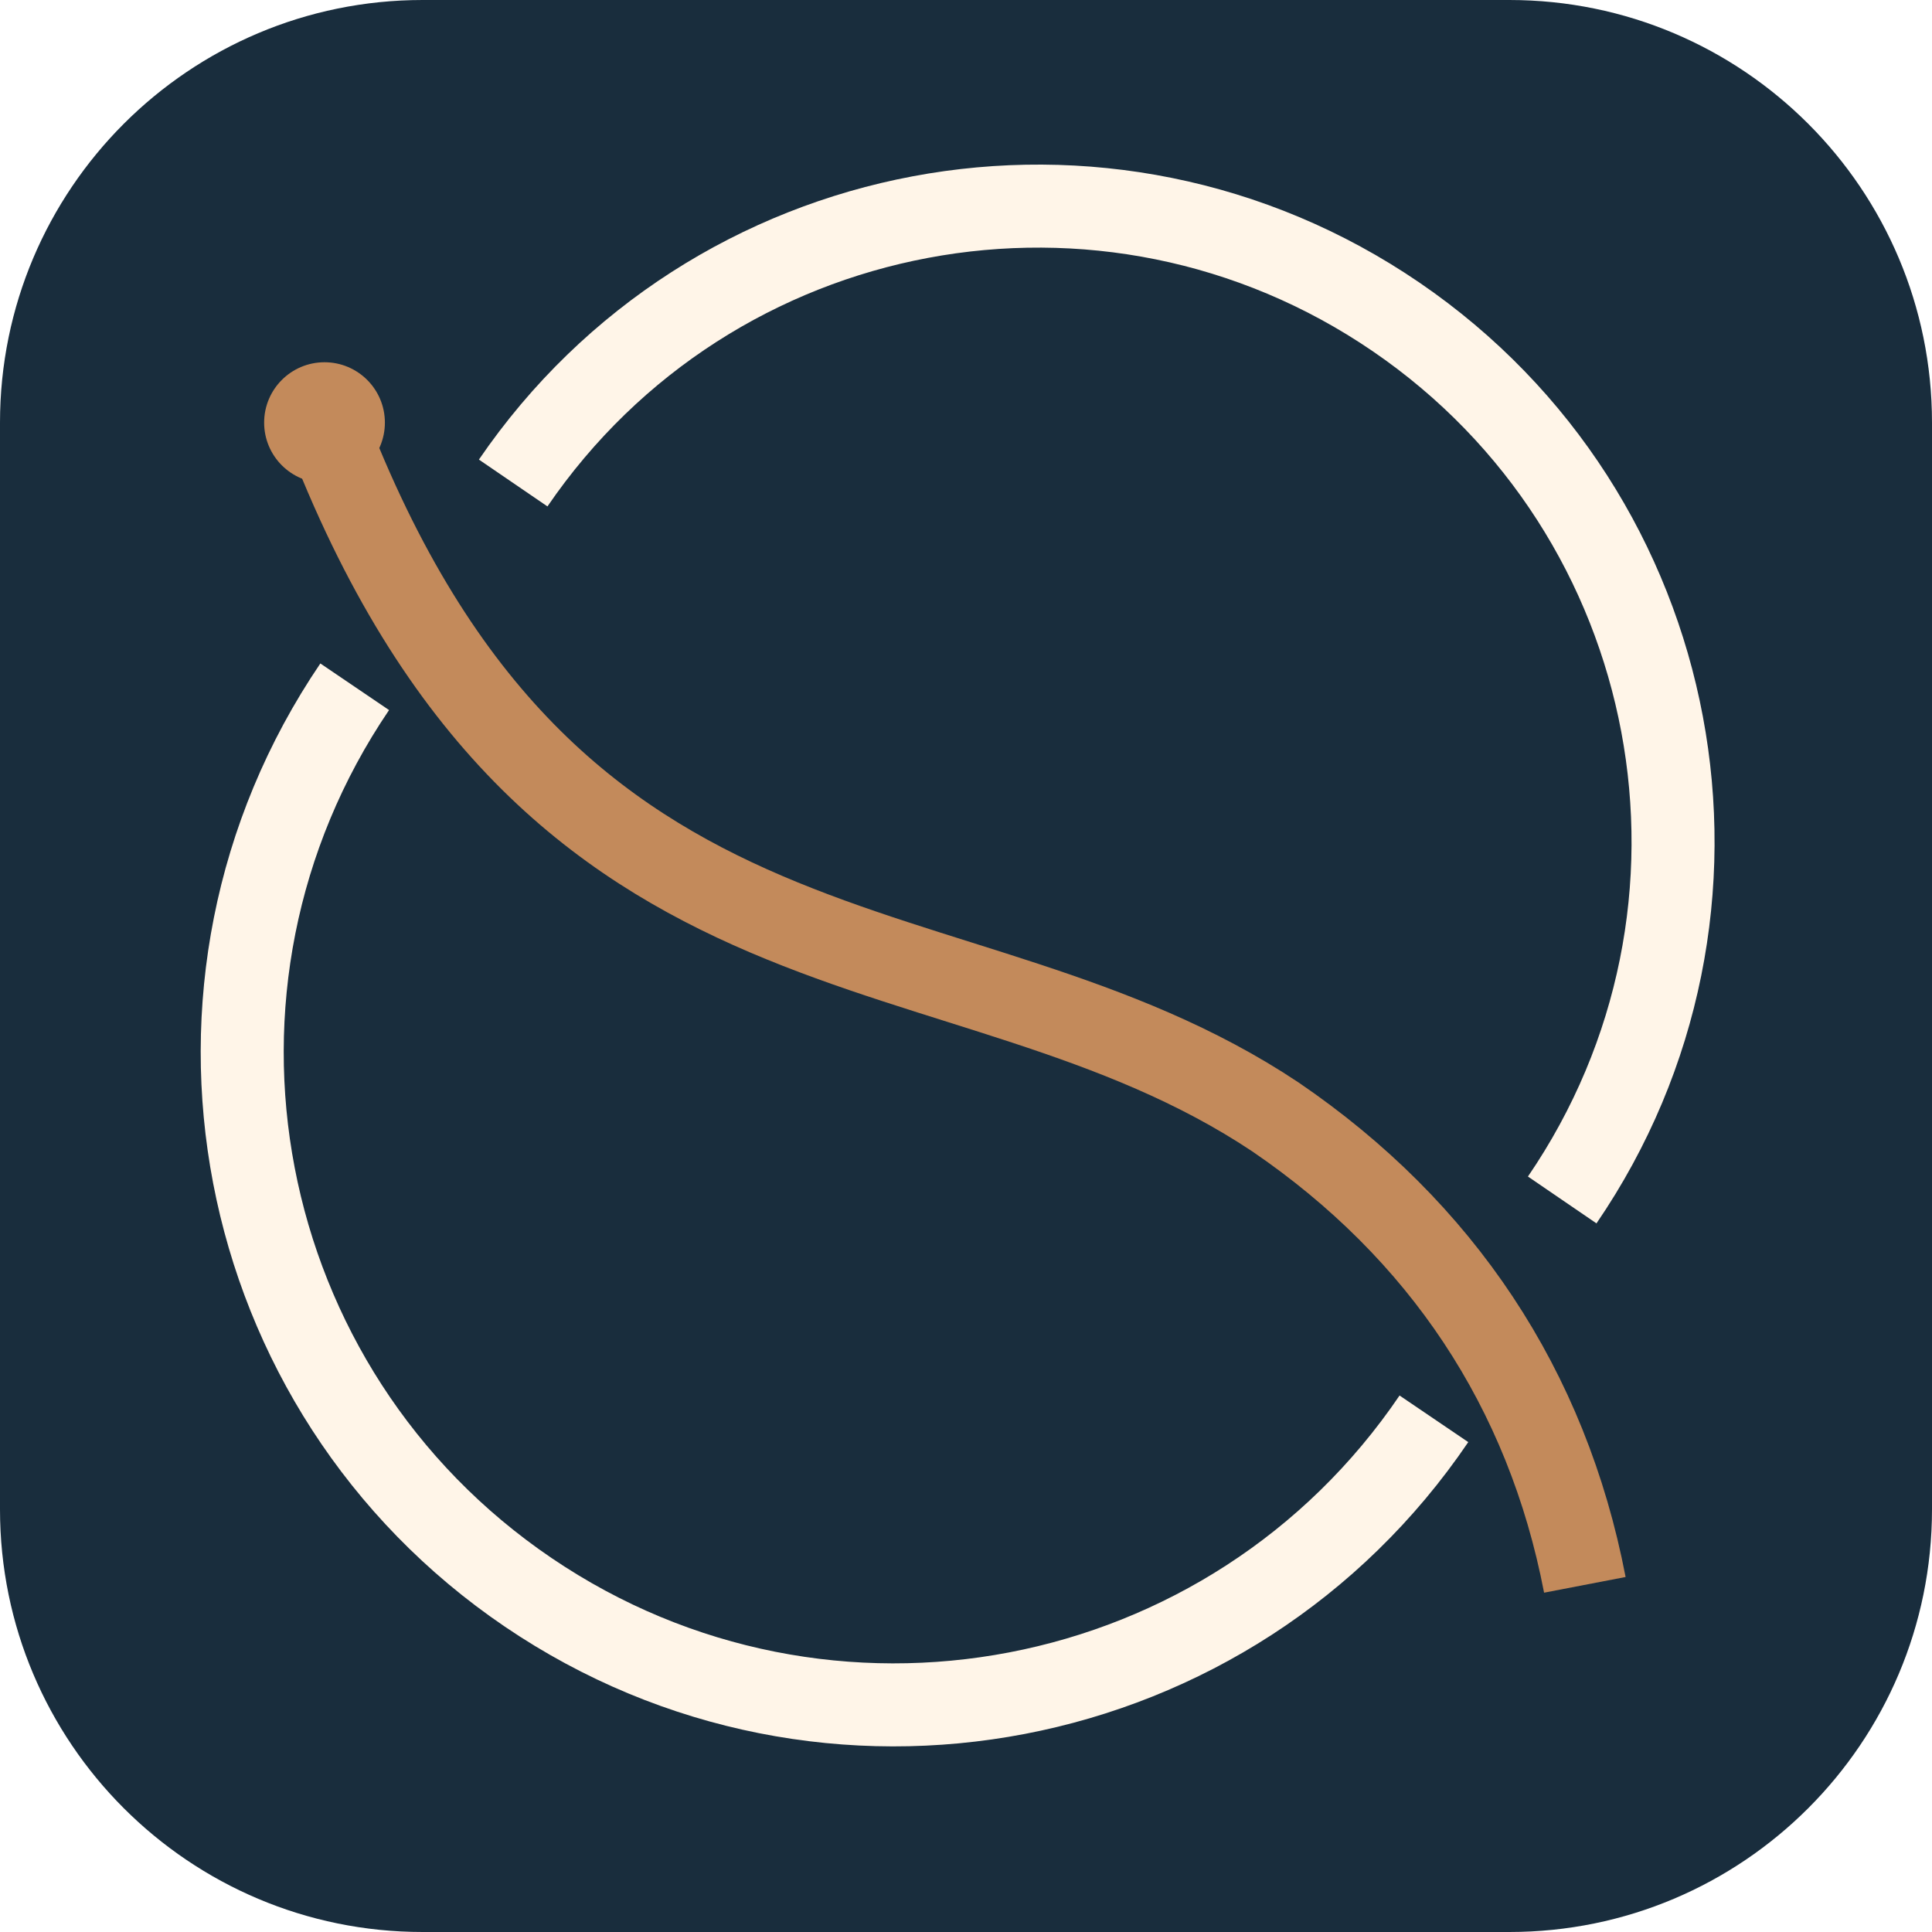
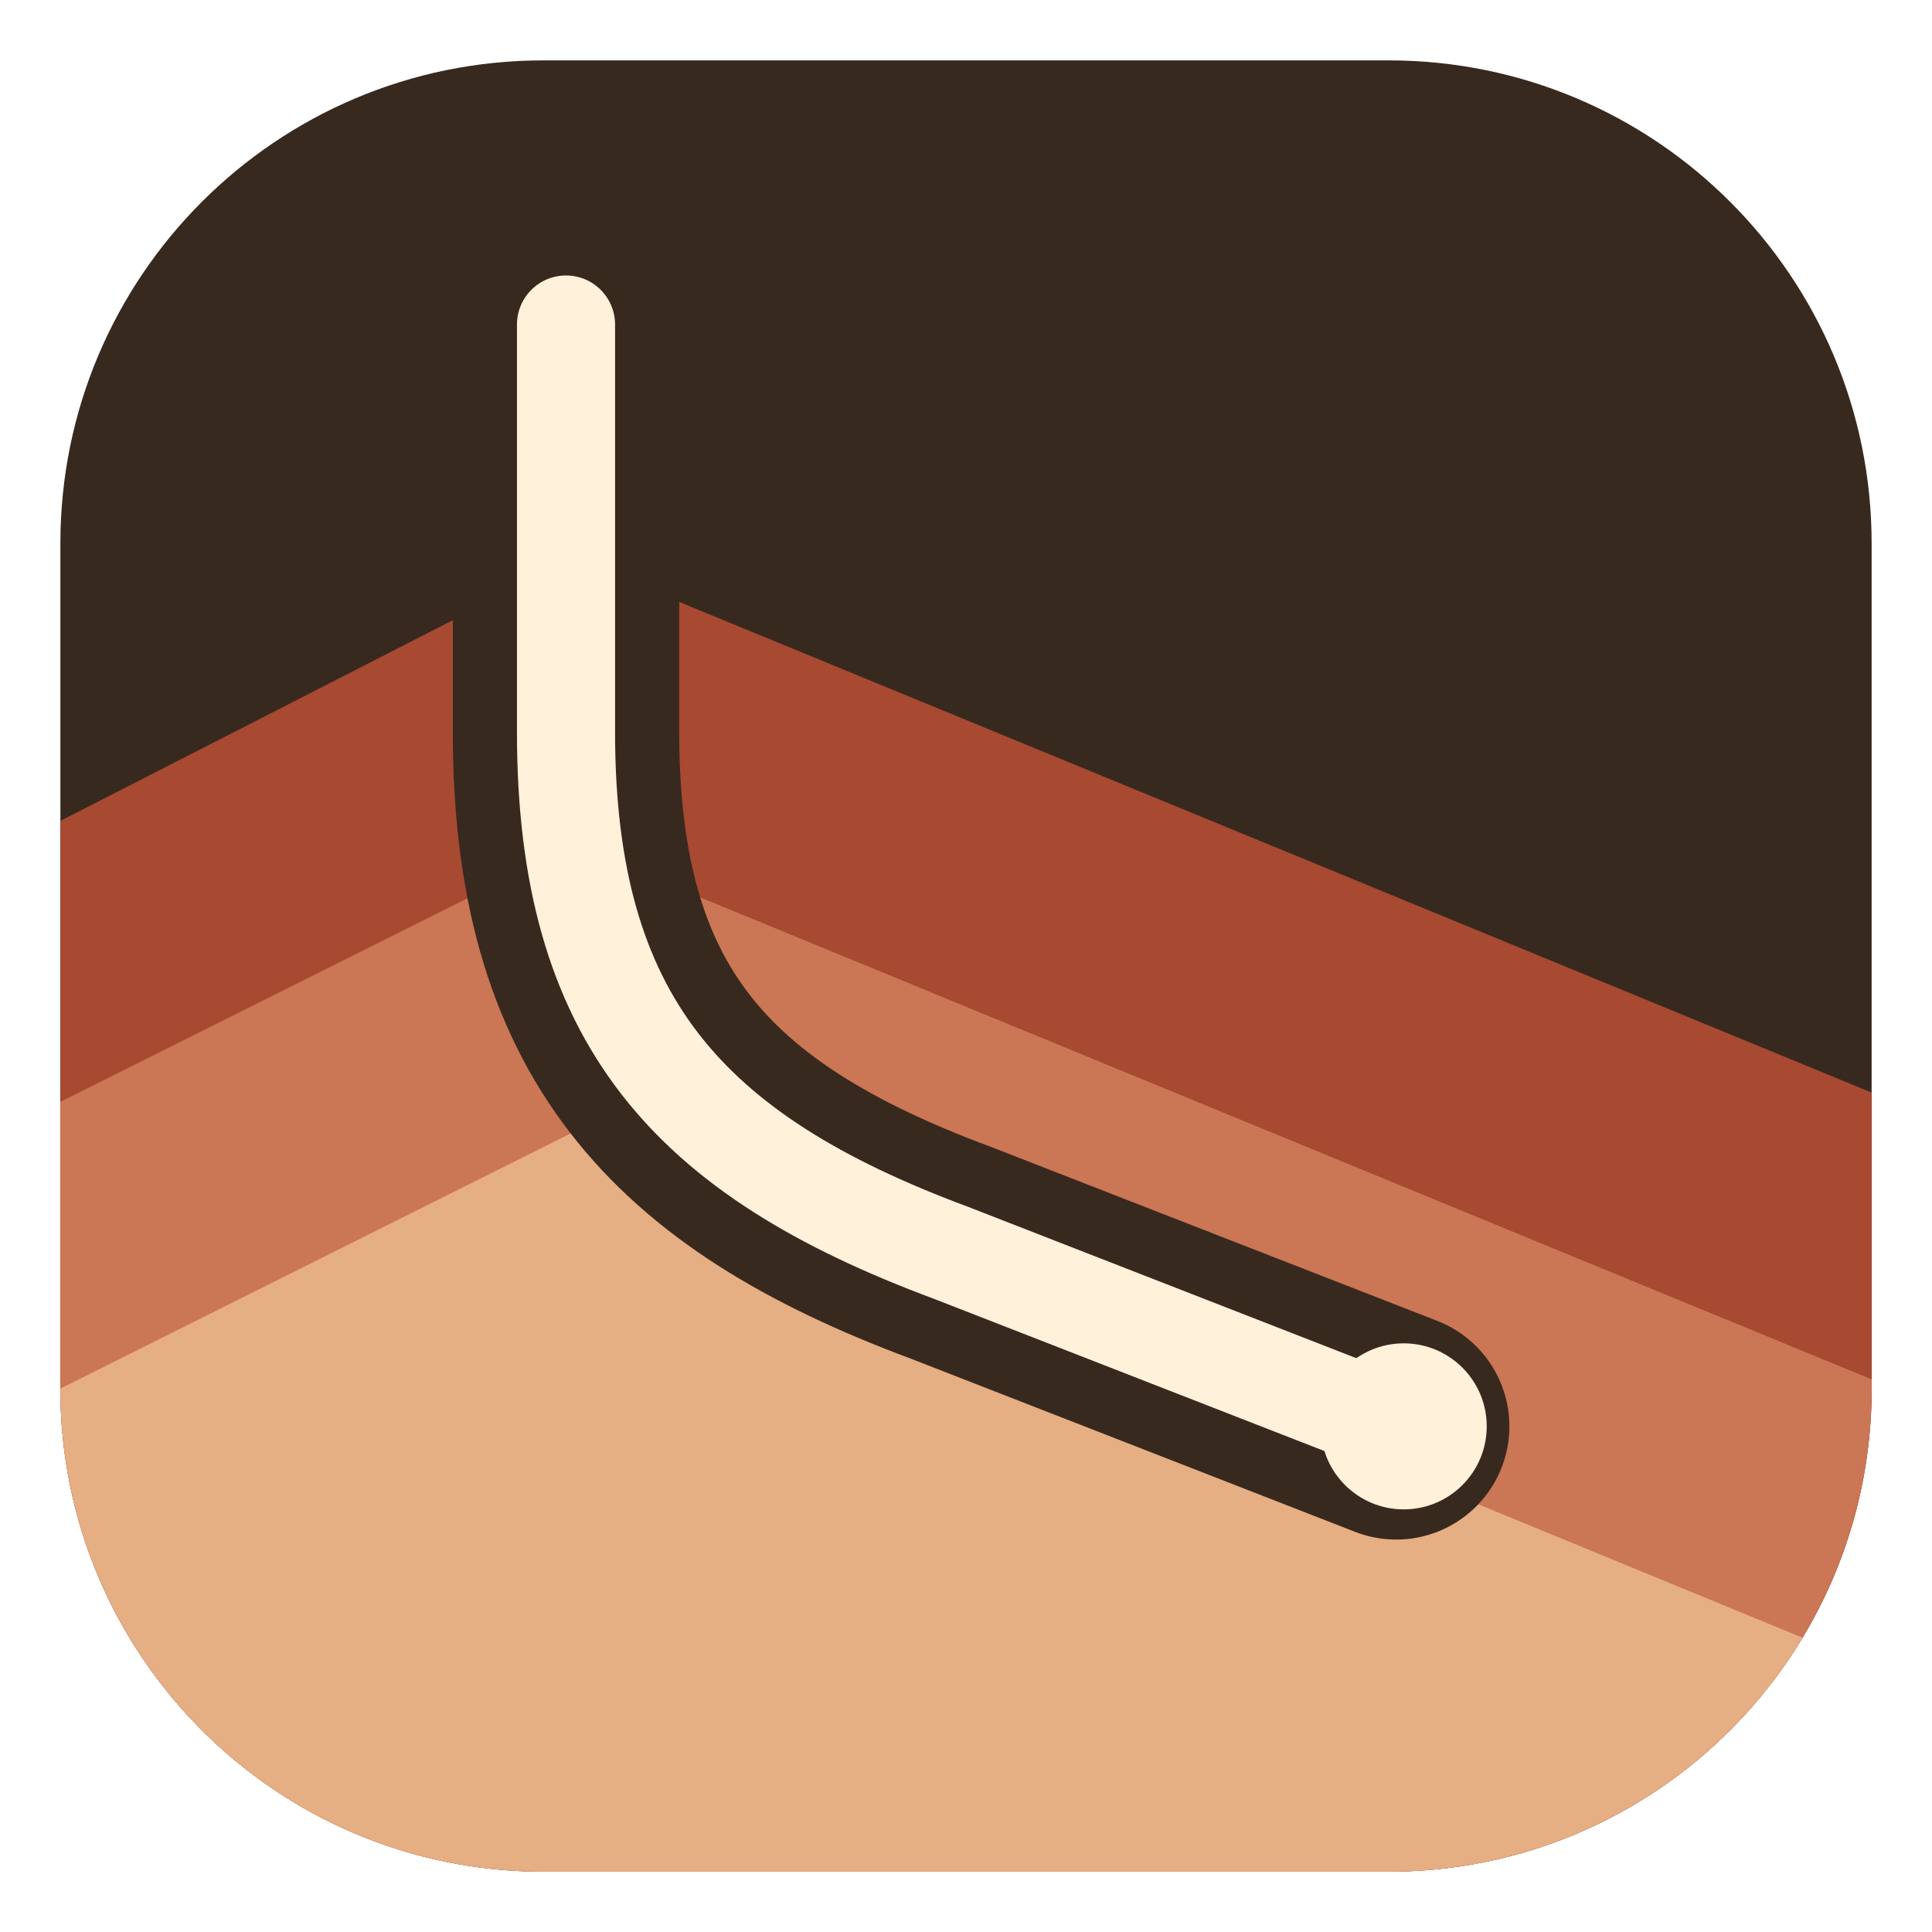
- <svg xmlns="http://www.w3.org/2000/svg" viewBox="0 0 256 256">
-   <rect width="256" height="256" rx="56" fill="#192d3d" />
-   <g fill="none" stroke="#fff5e8" stroke-width="11">
-     <path d="M68 64 A83 83 0 0 1 207 159" />
-     <path d="M190 188 A83 83 0 0 1 47 91" />
+ <svg xmlns="http://www.w3.org/2000/svg" viewBox="0 0 256 256" fill="none">
+   <defs>
+     <clipPath id="tile">
+       <rect x="8" y="8" width="240" height="240" rx="64" />
+     </clipPath>
+   </defs>
+   <g clip-path="url(#tile)">
+     <path fill="#38291F" d="M8 8h240v240H8z" />
+     <path d="M-12 119 76 74l192 79v110H-12z" fill="#A84932" />
+     <path d="m-12 156 88-44 192 79v72H-12z" fill="#CB7654" />
+     <path d="m-12 194 88-44 192 79v34H-12z" fill="#E6AE83" />
+     <path d="M75 43v54c0 38 16 56 51 69l59 23" stroke="#38291F" stroke-width="30" stroke-linecap="round" />
+     <path d="M75 43v54c0 38 16 56 51 69l59 23" stroke="#FFF1DA" stroke-width="13" stroke-linecap="round" />
+     <circle cx="186" cy="189" r="11" fill="#FFF1DA" />
  </g>
-   <path d="M43 56 C73 135 127 120 169 148 C191 163 205 184 210 210" fill="none" stroke="#c38a5b" stroke-width="11" />
-   <circle cx="43" cy="56" r="8" fill="#c38a5b" />
</svg>
